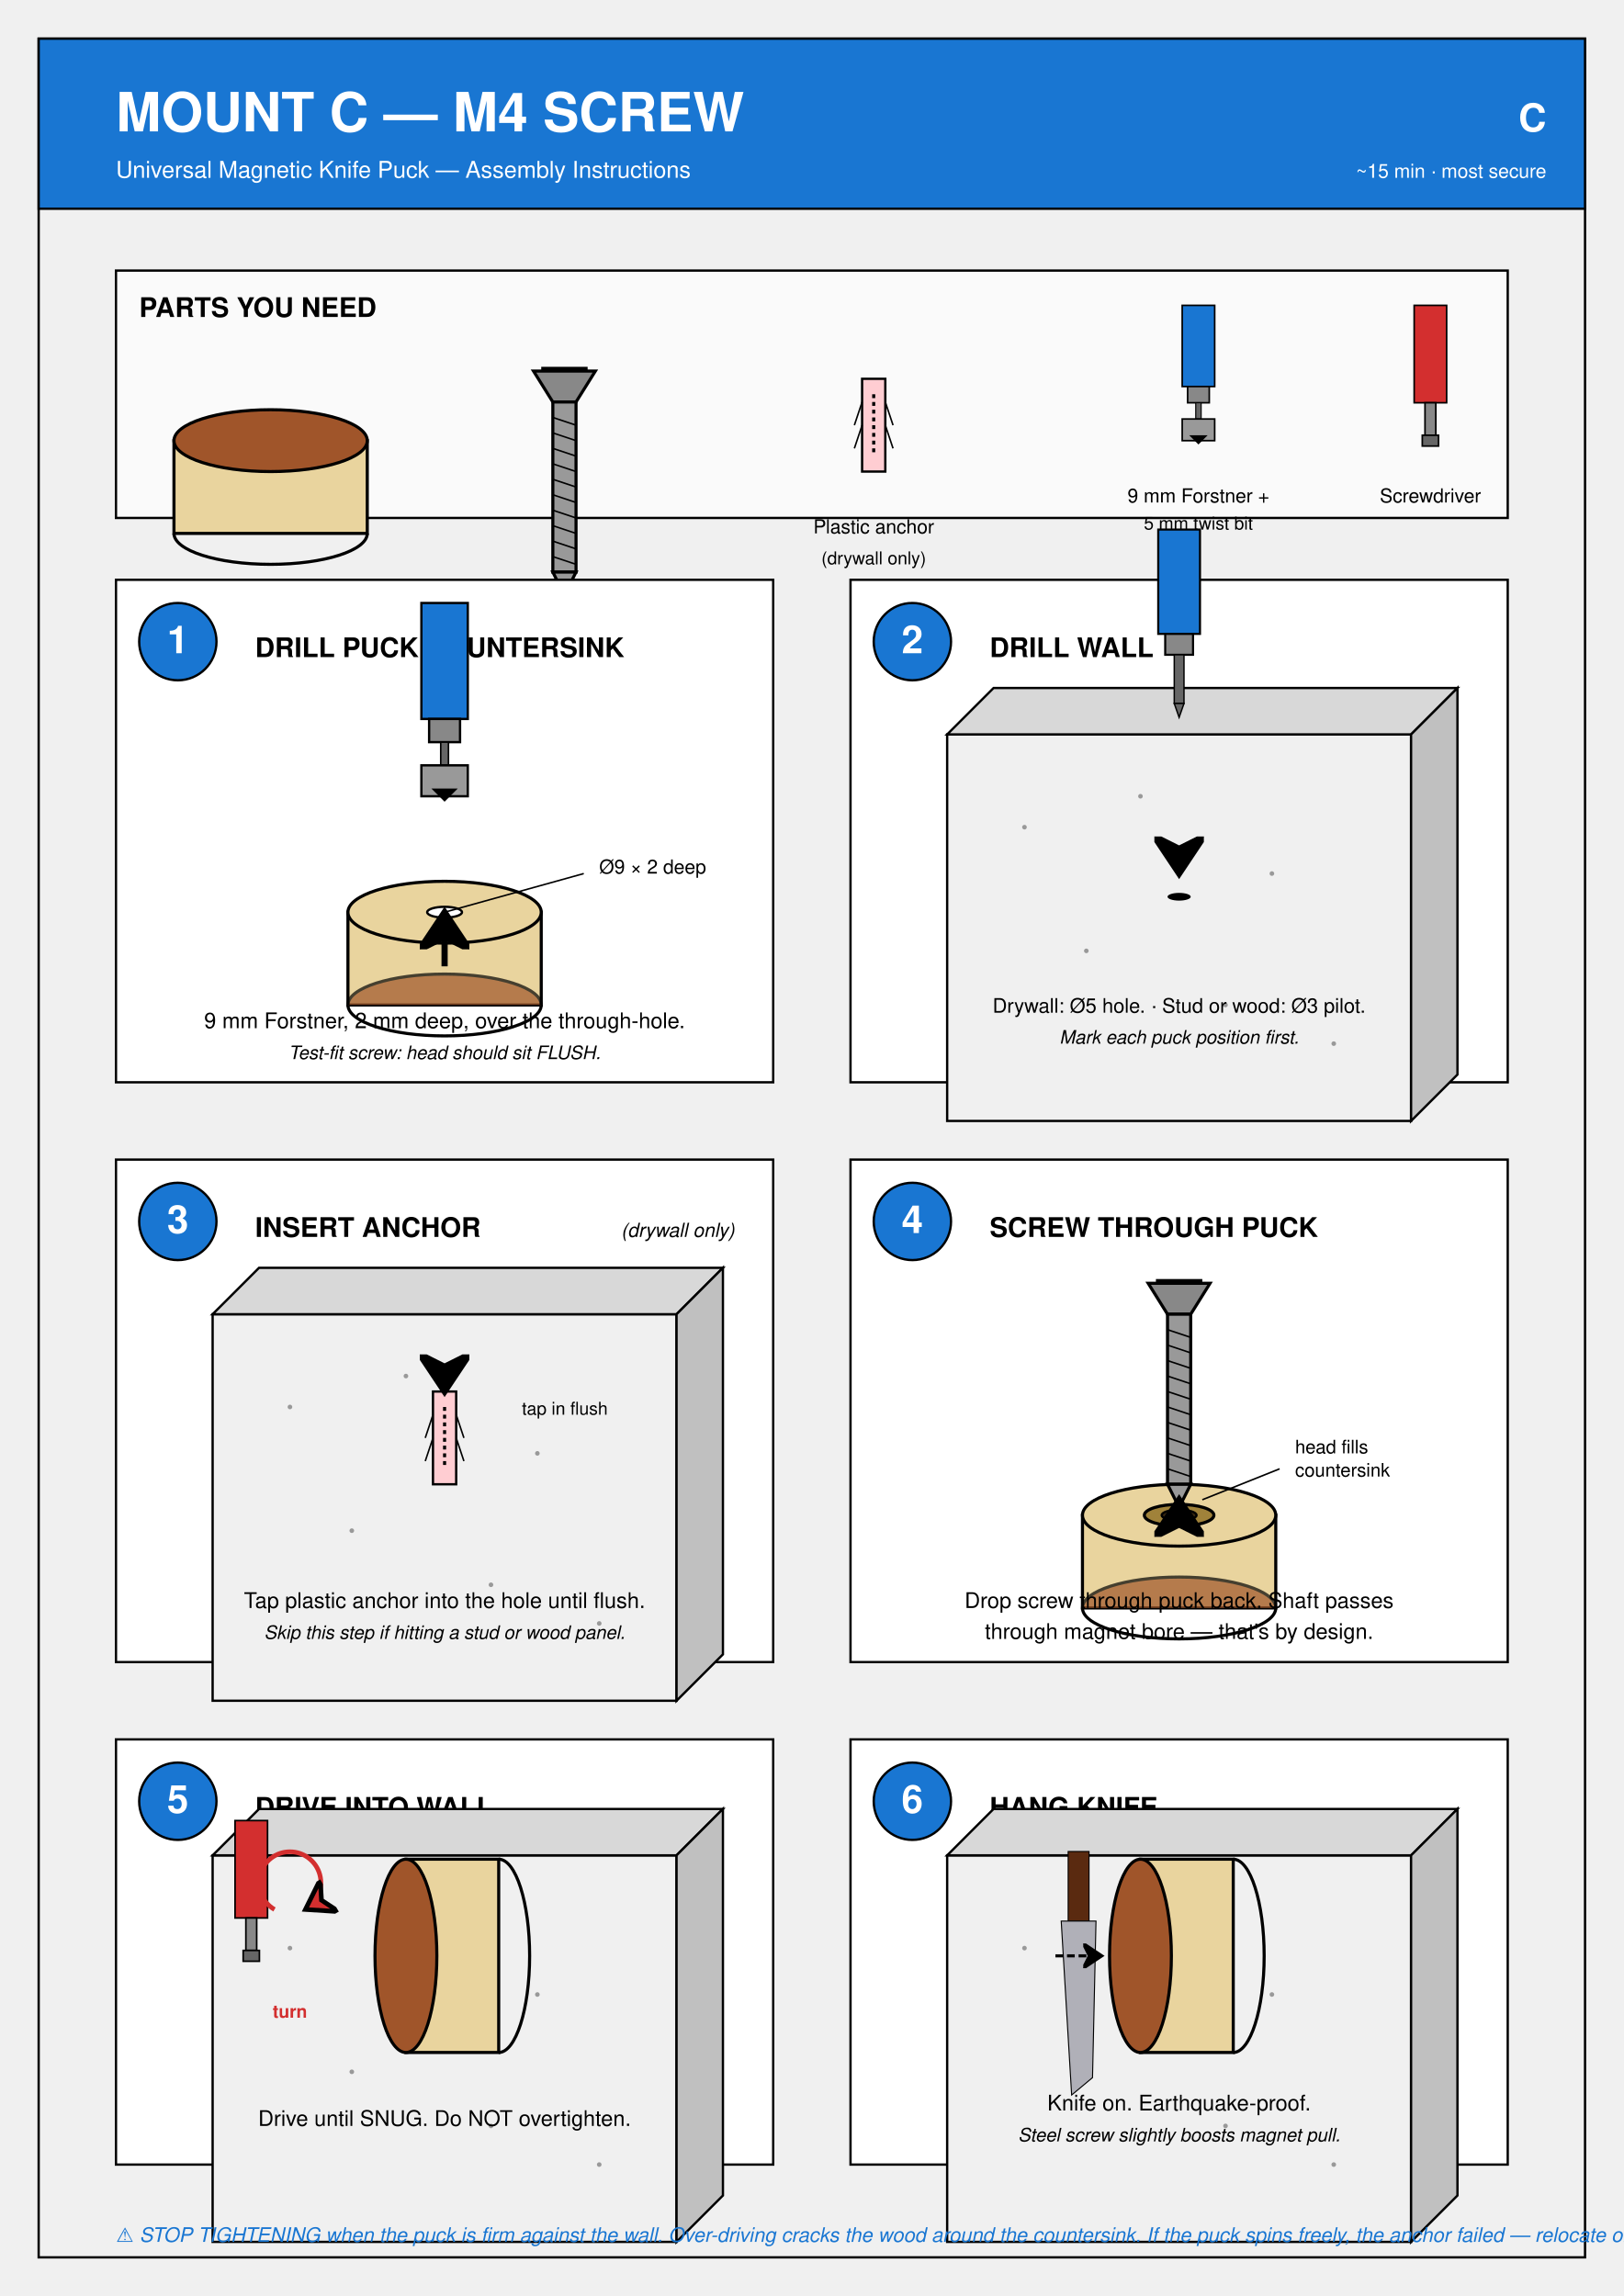
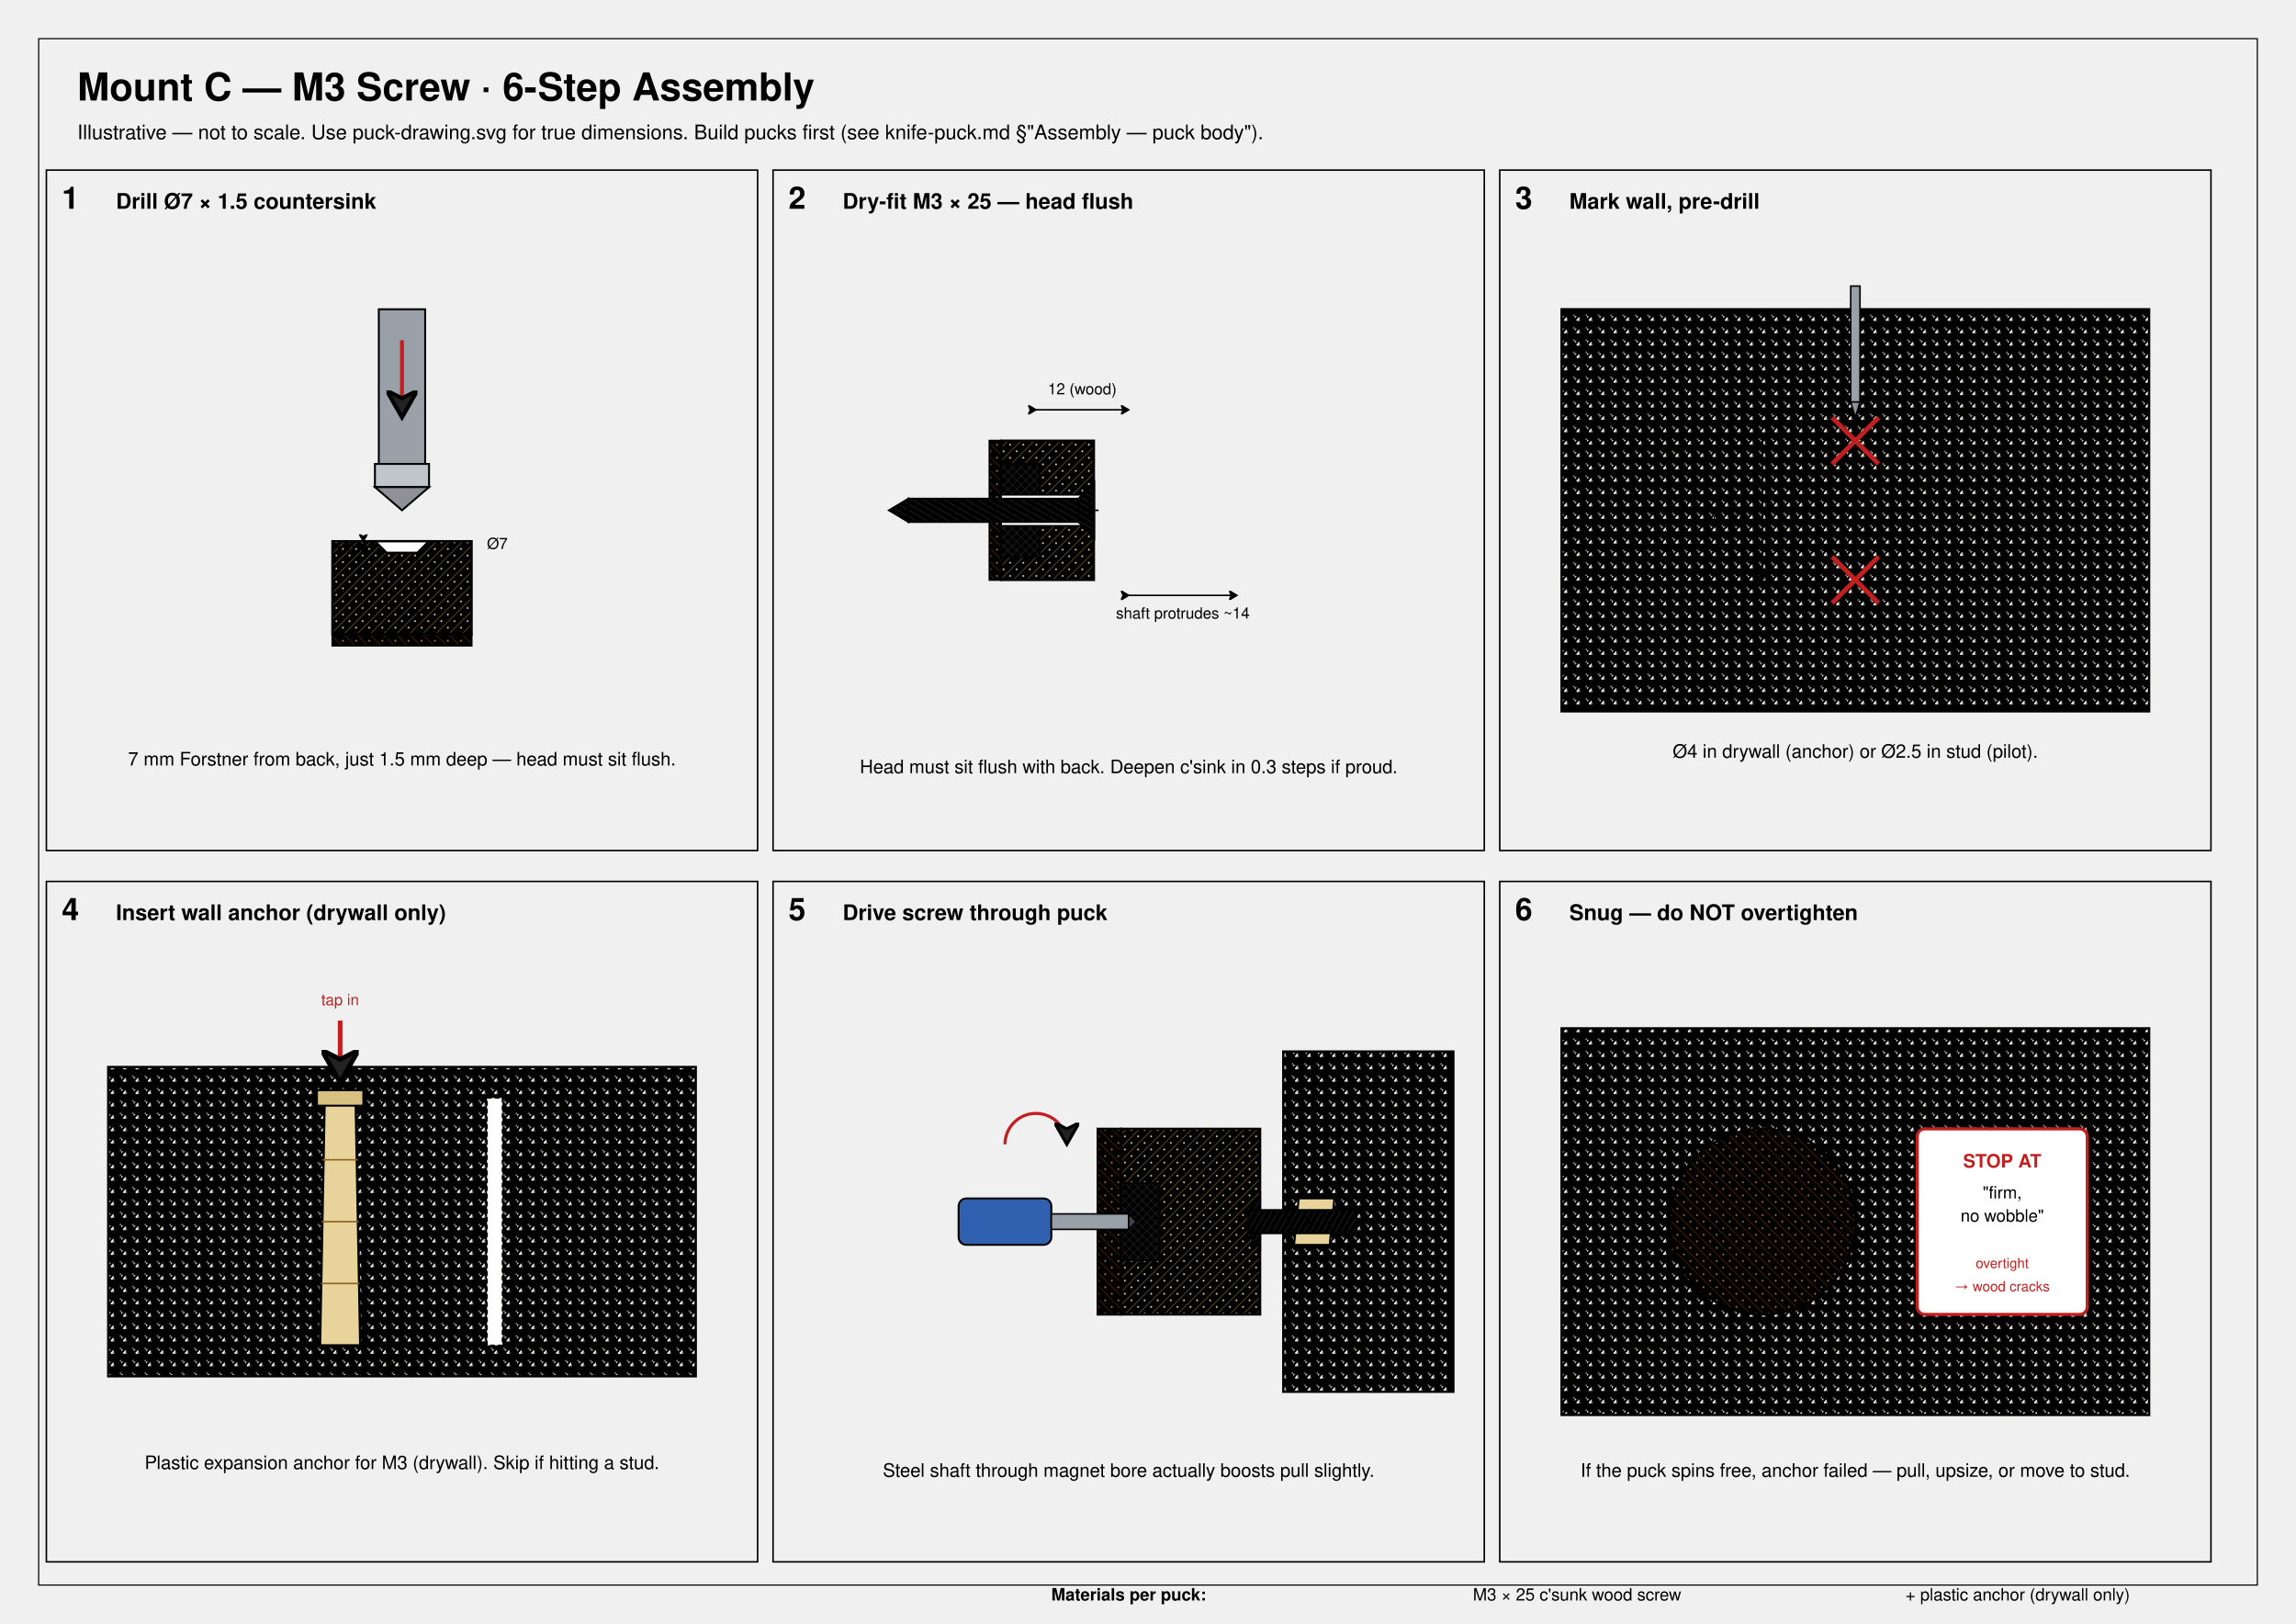
- <svg xmlns="http://www.w3.org/2000/svg" width="210mm" height="297mm" viewBox="0 0 210 297" font-family="Helvetica, Arial, sans-serif" font-size="3" fill="black" stroke="black">
+ <svg xmlns="http://www.w3.org/2000/svg" width="297mm" height="210mm" viewBox="0 0 297 210" font-family="Helvetica, Arial, sans-serif" font-size="3" fill="black" stroke="black">
  <defs>
-     <g id="puckObliqueC">
-       <rect x="-12.5" y="0" width="25" height="12" fill="#E9D49E" stroke="black" stroke-width="0.4" />
-       <ellipse cx="0" cy="0" rx="12.5" ry="4" fill="#A0552A" stroke="black" stroke-width="0.4" />
-       <path d="M -12.5 12 A 12.5 4 0 0 0 12.5 12" fill="none" stroke="black" stroke-width="0.4" />
+     <pattern id="woodHatch" patternUnits="userSpaceOnUse" width="1.2" height="1.2" patternTransform="rotate(45)">
+       <rect width="1.2" height="1.2" fill="#F3E1C0" />
+       <line x1="0" y1="0" x2="0" y2="1.2" stroke="#A07A3A" stroke-width="0.12" />
+     </pattern>
+     <pattern id="leatherHatch" patternUnits="userSpaceOnUse" width="1.2" height="1.2" patternTransform="rotate(-45)">
+       <rect width="1.2" height="1.2" fill="#C07A3A" />
+       <line x1="0" y1="0" x2="0" y2="1.2" stroke="#5A2A10" stroke-width="0.15" />
+     </pattern>
+     <pattern id="magnetHatch" patternUnits="userSpaceOnUse" width="0.8" height="0.8" patternTransform="rotate(45)">
+       <rect width="0.8" height="0.8" fill="#B0B0B8" />
+       <line x1="0" y1="0" x2="0" y2="0.8" stroke="#303036" stroke-width="0.12" />
+       <line x1="0" y1="0" x2="0.8" y2="0" stroke="#303036" stroke-width="0.12" />
+     </pattern>
+     <pattern id="metalHatch" patternUnits="userSpaceOnUse" width="0.7" height="0.7" patternTransform="rotate(30)">
+       <rect width="0.7" height="0.7" fill="#D0D0D6" />
+       <line x1="0" y1="0" x2="0" y2="0.7" stroke="#404048" stroke-width="0.1" />
+     </pattern>
+     <pattern id="drywallHatch" patternUnits="userSpaceOnUse" width="1.6" height="1.6">
+       <rect width="1.6" height="1.6" fill="#F4F1EA" />
+       <circle cx="0.4" cy="0.4" r="0.12" fill="#8A857B" />
+       <circle cx="1.1" cy="1.0" r="0.12" fill="#8A857B" />
+     </pattern>
+     <pattern id="bladeHatch" patternUnits="userSpaceOnUse" width="1.0" height="1.0">
+       <rect width="1.0" height="1.0" fill="#E8E8EC" />
+       <line x1="0" y1="0" x2="1.0" y2="1.0" stroke="#6A6A72" stroke-width="0.08" />
+     </pattern>
+     <marker id="arrow" markerWidth="6" markerHeight="6" refX="5" refY="3" orient="auto" markerUnits="strokeWidth">
+       <path d="M0,0 L5,3 L0,6 L1.5,3 z" fill="black" />
+     </marker>
+     <marker id="arrowFat" markerWidth="8" markerHeight="8" refX="7" refY="4" orient="auto" markerUnits="strokeWidth">
+       <path d="M0,0 L7,4 L0,8 L2,4 z" fill="#222" />
+     </marker>
+     <symbol id="forstner7" overflow="visible">
+       <rect x="-3" y="-30" width="6" height="20" fill="#9AA0A8" stroke="black" stroke-width="0.25" />
+       <rect x="-3.5" y="-10" width="7" height="3" fill="#C0C5CC" stroke="black" stroke-width="0.25" />
+       <path d="M -3.5 -7 L 0 -4 L 3.5 -7 Z" fill="#909098" stroke="black" stroke-width="0.25" />
+     </symbol>
+     <symbol id="screwM3" overflow="visible">
+       <path d="M -3.5 0 L 3.5 0 L 1.5 2 L -1.5 2 Z" fill="url(#metalHatch)" stroke="black" stroke-width="0.25" />
+       <rect x="-1.5" y="2" width="3" height="22" fill="url(#metalHatch)" stroke="black" stroke-width="0.25" />
+       <g stroke="black" stroke-width="0.13" fill="none">
+         <line x1="-1.5" y1="5" x2="1.5" y2="6" />
+         <line x1="-1.5" y1="7.5" x2="1.5" y2="8.5" />
+         <line x1="-1.5" y1="10" x2="1.5" y2="11" />
+         <line x1="-1.5" y1="12.5" x2="1.5" y2="13.5" />
+         <line x1="-1.5" y1="15" x2="1.5" y2="16" />
+         <line x1="-1.5" y1="17.5" x2="1.5" y2="18.5" />
+         <line x1="-1.5" y1="20" x2="1.5" y2="21" />
+       </g>
+       <path d="M -1.5 24 L 0 26.5 L 1.5 24 Z" fill="url(#metalHatch)" stroke="black" stroke-width="0.25" />
+       <g stroke="black" stroke-width="0.2">
+         <line x1="-1.2" y1="0.6" x2="1.2" y2="0.6" />
+         <line x1="0" y1="-0.6" x2="0" y2="1.6" />
+       </g>
+     </symbol>
+   </defs>
+   <rect x="5" y="5" width="287" height="200" fill="none" stroke="black" stroke-width="0.15" />
+   <g stroke="none">
+     <text x="10" y="13" font-size="5" font-weight="bold">Mount C — M3 Screw · 6-Step Assembly</text>
+     <text x="10" y="18" font-size="2.6">Illustrative — not to scale. Use puck-drawing.svg for true dimensions. Build pucks first (see knife-puck.md §"Assembly — puck body").</text>
+   </g>
+   <g fill="none" stroke="black" stroke-width="0.2">
+     <rect x="6" y="22" width="92" height="88" />
+     <rect x="100" y="22" width="92" height="88" />
+     <rect x="194" y="22" width="92" height="88" />
+     <rect x="6" y="114" width="92" height="88" />
+     <rect x="100" y="114" width="92" height="88" />
+     <rect x="194" y="114" width="92" height="88" />
+   </g>
+   <g transform="translate(52, 66)">
+     <text x="-44" y="-39" font-size="4" font-weight="bold" stroke="none">1</text>
+     <text x="-37" y="-39" font-size="2.8" font-weight="bold" stroke="none">Drill Ø7 × 1.5 countersink</text>
+     <g transform="translate(0, 5)">
+       <rect x="-9" y="11" width="18" height="1.5" fill="url(#leatherHatch)" stroke="black" stroke-width="0.25" />
+       <rect x="-9" y="-1" width="18" height="12" fill="url(#woodHatch)" stroke="black" stroke-width="0.3" />
+       <line x1="-2" y1="-1" x2="-2" y2="12.5" stroke="black" stroke-width="0.2" stroke-dasharray="0.6,0.5" />
+       <line x1="2" y1="-1" x2="2" y2="12.5" stroke="black" stroke-width="0.2" stroke-dasharray="0.6,0.5" />
+       <path d="M -3.5 -1 L 3.5 -1 L 2 0.5 L -2 0.5 Z" fill="white" stroke="black" stroke-width="0.3" />
+       <line x1="-5" y1="-1" x2="-5" y2="0.5" stroke="black" stroke-width="0.18" marker-start="url(#arrow)" marker-end="url(#arrow)" />
+       <text x="-6" y="0.4" text-anchor="end" font-size="2.0" stroke="none">1.5</text>
+       <text x="11" y="0" font-size="2.0" stroke="none">Ø7</text>
    </g>
-     <g id="puckBackCsk">
-       <rect x="-12.5" y="0" width="25" height="12" fill="#E9D49E" stroke="black" stroke-width="0.4" />
-       <ellipse cx="0" cy="0" rx="12.5" ry="4" fill="#E9D49E" stroke="black" stroke-width="0.4" />
-       <ellipse cx="0" cy="0" rx="4.5" ry="1.4" fill="#A0823A" stroke="black" stroke-width="0.4" />
-       <ellipse cx="0" cy="0" rx="2.25" ry="0.7" fill="#3A2810" stroke="black" stroke-width="0.3" />
-       <path d="M -12.5 12 A 12.5 4 0 0 0 12.5 12" fill="none" stroke="black" stroke-width="0.4" />
-       <path d="M -12.5 12 A 12.5 4 0 0 1 12.5 12" fill="#A0552A" stroke="black" stroke-width="0.4" opacity="0.7" />
+     <use href="#forstner7" x="0" y="4" />
+     <line x1="0" y1="-22" x2="0" y2="-12" stroke="#C22020" stroke-width="0.5" marker-end="url(#arrowFat)" />
+     <text x="0" y="33" text-anchor="middle" font-size="2.4" stroke="none">7 mm Forstner from back, just 1.5 mm deep — head must sit flush.</text>
+   </g>
+   <g transform="translate(146, 66)">
+     <text x="-44" y="-39" font-size="4" font-weight="bold" stroke="none">2</text>
+     <text x="-37" y="-39" font-size="2.8" font-weight="bold" stroke="none">Dry-fit M3 × 25 — head flush</text>
+     <g transform="translate(-6, 0)">
+       <rect x="-12" y="-9" width="1.5" height="18" fill="url(#leatherHatch)" stroke="black" stroke-width="0.25" />
+       <rect x="-10.5" y="-9" width="12" height="18" fill="url(#woodHatch)" stroke="black" stroke-width="0.3" />
+       <rect x="-10.5" y="-6" width="5" height="12" fill="url(#magnetHatch)" stroke="black" stroke-width="0.25" />
+       <rect x="-10.5" y="-2" width="12" height="4" fill="white" stroke="black" stroke-width="0.2" />
+       <path d="M 1.5 -3.5 L 1.5 3.5 L 0 1.5 L 0 -1.5 Z" fill="white" stroke="black" stroke-width="0.3" />
    </g>
-     <g id="puckBackPlain">
-       <rect x="-12.5" y="0" width="25" height="12" fill="#E9D49E" stroke="black" stroke-width="0.4" />
-       <ellipse cx="0" cy="0" rx="12.5" ry="4" fill="#E9D49E" stroke="black" stroke-width="0.4" />
-       <ellipse cx="0" cy="0" rx="2.25" ry="0.7" fill="white" stroke="black" stroke-width="0.3" />
-       <path d="M -12.5 12 A 12.5 4 0 0 0 12.5 12" fill="none" stroke="black" stroke-width="0.4" />
-       <path d="M -12.5 12 A 12.5 4 0 0 1 12.5 12" fill="#A0552A" stroke="black" stroke-width="0.4" opacity="0.7" />
+     <g transform="translate(-4.5, 0) rotate(90)">
+       <use href="#screwM3" />
    </g>
-     <g id="wallBgC">
-       <rect x="0" y="0" width="60" height="50" fill="#F0F0F0" stroke="black" stroke-width="0.3" />
-       <polygon points="0,0 60,0 66,-6 6,-6" fill="#D8D8D8" stroke="black" stroke-width="0.3" />
-       <polygon points="60,0 66,-6 66,44 60,50" fill="#C0C0C0" stroke="black" stroke-width="0.3" />
-       <g fill="#999" stroke="none">
-         <circle cx="10" cy="12" r="0.3" />
-         <circle cx="25" cy="8" r="0.3" />
-         <circle cx="42" cy="18" r="0.3" />
-         <circle cx="18" cy="28" r="0.3" />
-         <circle cx="36" cy="35" r="0.3" />
-         <circle cx="50" cy="40" r="0.3" />
+     <line x1="-4.5" y1="-1.5" x2="-4.5" y2="-3" stroke="black" stroke-width="0.18" />
+     <line x1="0" y1="11" x2="14" y2="11" stroke="black" stroke-width="0.2" marker-start="url(#arrow)" marker-end="url(#arrow)" />
+     <text x="7" y="14" text-anchor="middle" font-size="2.0" stroke="none">shaft protrudes ~14</text>
+     <line x1="-12" y1="-13" x2="0" y2="-13" stroke="black" stroke-width="0.2" marker-start="url(#arrow)" marker-end="url(#arrow)" />
+     <text x="-6" y="-15" text-anchor="middle" font-size="2.0" stroke="none">12 (wood)</text>
+     <text x="0" y="34" text-anchor="middle" font-size="2.4" stroke="none">Head must sit flush with back. Deepen c'sink in 0.3 steps if proud.</text>
+   </g>
+   <g transform="translate(240, 66)">
+     <text x="-44" y="-39" font-size="4" font-weight="bold" stroke="none">3</text>
+     <text x="-37" y="-39" font-size="2.8" font-weight="bold" stroke="none">Mark wall, pre-drill</text>
+     <rect x="-38" y="-26" width="76" height="52" fill="url(#drywallHatch)" stroke="black" stroke-width="0.3" />
+     <g stroke="#C22020" stroke-width="0.6">
+       <line x1="-3" y1="-12" x2="3" y2="-6" />
+       <line x1="3" y1="-12" x2="-3" y2="-6" />
+       <line x1="-3" y1="6" x2="3" y2="12" />
+       <line x1="3" y1="6" x2="-3" y2="12" />
+     </g>
+     <line x1="-12" y1="-9" x2="-12" y2="9" stroke="black" stroke-width="0.2" marker-start="url(#arrow)" marker-end="url(#arrow)" />
+     <text x="-14" y="2" text-anchor="end" font-size="2.0" stroke="none">30–50</text>
+     <g transform="translate(0, -9) rotate(0)">
+       <rect x="-0.6" y="-20" width="1.2" height="15" fill="#9AA0A8" stroke="black" stroke-width="0.2" />
+       <path d="M -0.6 -5 L 0 -3 L 0.6 -5 Z" fill="#909098" stroke="black" stroke-width="0.2" />
+     </g>
+     <text x="0" y="32" text-anchor="middle" font-size="2.4" stroke="none">Ø4 in drywall (anchor) or Ø2.5 in stud (pilot).</text>
+   </g>
+   <g transform="translate(52, 158)">
+     <text x="-44" y="-39" font-size="4" font-weight="bold" stroke="none">4</text>
+     <text x="-37" y="-39" font-size="2.8" font-weight="bold" stroke="none">Insert wall anchor (drywall only)</text>
+     <rect x="-38" y="-20" width="76" height="40" fill="url(#drywallHatch)" stroke="black" stroke-width="0.3" />
+     <g transform="translate(-8, 0)">
+       <path d="M -2 -16 L -2.6 16 L 2.6 16 L 2 -16 Z" fill="#E8D49A" stroke="black" stroke-width="0.3" />
+       <line x1="-2.3" y1="-8" x2="2.3" y2="-8" stroke="#8A6420" stroke-width="0.2" />
+       <line x1="-2.4" y1="0" x2="2.4" y2="0" stroke="#8A6420" stroke-width="0.2" />
+       <line x1="-2.5" y1="8" x2="2.5" y2="8" stroke="#8A6420" stroke-width="0.2" />
+       <rect x="-3" y="-17" width="6" height="2" fill="#D8C080" stroke="black" stroke-width="0.25" />
+     </g>
+     <g transform="translate(12, 0)">
+       <rect x="-1" y="-16" width="2" height="32" fill="white" stroke="black" stroke-width="0.2" stroke-dasharray="0.6,0.4" />
+     </g>
+     <line x1="-8" y1="-26" x2="-8" y2="-18" stroke="#C22020" stroke-width="0.6" marker-end="url(#arrowFat)" />
+     <text x="-8" y="-28" text-anchor="middle" font-size="2.0" stroke="none" fill="#C22020">tap in</text>
+     <text x="0" y="32" text-anchor="middle" font-size="2.4" stroke="none">Plastic expansion anchor for M3 (drywall). Skip if hitting a stud.</text>
+   </g>
+   <g transform="translate(146, 158)">
+     <text x="-44" y="-39" font-size="4" font-weight="bold" stroke="none">5</text>
+     <text x="-37" y="-39" font-size="2.8" font-weight="bold" stroke="none">Drive screw through puck</text>
+     <rect x="20" y="-22" width="22" height="44" fill="url(#drywallHatch)" stroke="black" stroke-width="0.3" />
+     <path d="M 22 -3 L 21.4 3 L 26 3 L 26.6 -3 Z" fill="#E8D49A" stroke="black" stroke-width="0.25" />
+     <g transform="translate(8, 0)">
+       <rect x="-9" y="-12" width="18" height="24" fill="url(#woodHatch)" stroke="black" stroke-width="0.3" />
+       <rect x="-12" y="-12" width="3" height="24" fill="url(#leatherHatch)" stroke="black" stroke-width="0.3" />
+       <rect x="-9" y="-5" width="5" height="10" fill="url(#magnetHatch)" stroke="black" stroke-width="0.2" />
+       <path d="M 9 -3.5 L 9 3.5 L 7.5 1.5 L 7.5 -1.5 Z" fill="url(#metalHatch)" stroke="black" stroke-width="0.25" />
+       <rect x="7.5" y="-1.5" width="14" height="3" fill="url(#metalHatch)" stroke="black" stroke-width="0.25" />
+       <g stroke="black" stroke-width="0.13" fill="none">
+         <line x1="9.5" y1="-1.5" x2="11" y2="1.5" />
+         <line x1="12" y1="-1.5" x2="13.5" y2="1.5" />
+         <line x1="14.5" y1="-1.5" x2="16" y2="1.5" />
+         <line x1="17" y1="-1.5" x2="18.5" y2="1.5" />
      </g>
    </g>
-     <g id="drillC">
-       <rect x="-3" y="-25" width="6" height="15" fill="#1976D2" stroke="black" stroke-width="0.3" />
-       <rect x="-2" y="-10" width="4" height="3" fill="#888" stroke="black" stroke-width="0.3" />
-       <rect x="-0.5" y="-7" width="1" height="3" fill="#666" stroke="black" stroke-width="0.2" />
-       <rect x="-3" y="-4" width="6" height="4" fill="#999" stroke="black" stroke-width="0.3" />
-       <polygon points="0,0 -0.5,-0.5 0.5,-0.5" fill="black" />
+     <g transform="translate(-22, 0)">
+       <rect x="0" y="-3" width="12" height="6" fill="#3060B0" stroke="black" stroke-width="0.25" rx="1" />
+       <rect x="12" y="-1" width="10" height="2" fill="#9AA0A8" stroke="black" stroke-width="0.2" />
+       <path d="M 22 -1 L 23 0 L 22 1 Z" fill="#404048" stroke="black" stroke-width="0.2" />
    </g>
-     <g id="twistBit">
-       <rect x="-3" y="-25" width="6" height="15" fill="#1976D2" stroke="black" stroke-width="0.3" />
-       <rect x="-2" y="-10" width="4" height="3" fill="#888" stroke="black" stroke-width="0.3" />
-       <rect x="-0.7" y="-7" width="1.4" height="7" fill="#666" stroke="black" stroke-width="0.2" />
-       <polygon points="-0.7,0 0.7,0 0,2" fill="#666" stroke="black" stroke-width="0.2" />
+     <g transform="translate(-12, -10)">
+       <path d="M -4 0 A 4 4 0 1 1 4 0" fill="none" stroke="#C22020" stroke-width="0.4" marker-end="url(#arrowFat)" />
    </g>
-     <g id="wallAnchor">
-       <polygon points="-1.5,0 1.5,0 1.5,12 -1.5,12" fill="#FFCDD2" stroke="black" stroke-width="0.3" />
-       <line x1="0" y1="2" x2="0" y2="10" stroke="black" stroke-width="0.4" stroke-dasharray="0.5,0.5" />
-       <line x1="-1.5" y1="3" x2="-2.5" y2="6" stroke="black" stroke-width="0.2" />
-       <line x1="1.5" y1="3" x2="2.5" y2="6" stroke="black" stroke-width="0.2" />
-       <line x1="-1.5" y1="6" x2="-2.5" y2="9" stroke="black" stroke-width="0.2" />
-       <line x1="1.5" y1="6" x2="2.5" y2="9" stroke="black" stroke-width="0.2" />
+     <text x="0" y="33" text-anchor="middle" font-size="2.4" stroke="none">Steel shaft through magnet bore actually boosts pull slightly.</text>
+   </g>
+   <g transform="translate(240, 158)">
+     <text x="-44" y="-39" font-size="4" font-weight="bold" stroke="none">6</text>
+     <text x="-37" y="-39" font-size="2.8" font-weight="bold" stroke="none">Snug — do NOT overtighten</text>
+     <rect x="-38" y="-25" width="76" height="50" fill="url(#drywallHatch)" stroke="black" stroke-width="0.3" />
+     <g transform="translate(-12, 0)">
+       <circle cx="0" cy="0" r="12" fill="url(#leatherHatch)" stroke="black" stroke-width="0.3" />
    </g>
-     <g id="screwM4">
-       <polygon points="-4,0 4,0 1.5,4 -1.5,4" fill="#888" stroke="black" stroke-width="0.4" />
-       <line x1="-3" y1="-0.3" x2="3" y2="-0.3" stroke="black" stroke-width="0.5" />
-       <rect x="-1.5" y="4" width="3" height="22" fill="#999" stroke="black" stroke-width="0.4" />
-       <g stroke="black" stroke-width="0.2" fill="none">
-         <line x1="-1.5" y1="6" x2="1.5" y2="7" />
-         <line x1="-1.5" y1="8" x2="1.5" y2="9" />
-         <line x1="-1.5" y1="10" x2="1.5" y2="11" />
-         <line x1="-1.5" y1="12" x2="1.5" y2="13" />
-         <line x1="-1.5" y1="14" x2="1.5" y2="15" />
-         <line x1="-1.5" y1="16" x2="1.5" y2="17" />
-         <line x1="-1.5" y1="18" x2="1.5" y2="19" />
-         <line x1="-1.5" y1="20" x2="1.5" y2="21" />
-         <line x1="-1.5" y1="22" x2="1.5" y2="23" />
-         <line x1="-1.5" y1="24" x2="1.5" y2="25" />
-       </g>
-       <polygon points="-1.5,26 1.5,26 0,29" fill="#999" stroke="black" stroke-width="0.4" />
+     <g transform="translate(14, 0)">
+       <rect x="-6" y="-12" width="22" height="24" fill="white" stroke="#C22020" stroke-width="0.4" rx="1" />
+       <text x="5" y="-7" text-anchor="middle" font-size="2.4" stroke="none" font-weight="bold" fill="#C22020">STOP AT</text>
+       <text x="5" y="-3" text-anchor="middle" font-size="2.2" stroke="none">"firm,</text>
+       <text x="5" y="0" text-anchor="middle" font-size="2.2" stroke="none">no wobble"</text>
+       <text x="5" y="6" text-anchor="middle" font-size="1.8" stroke="none" fill="#C22020">overtight</text>
+       <text x="5" y="9" text-anchor="middle" font-size="1.8" stroke="none" fill="#C22020">→ wood cracks</text>
    </g>
-     <g id="screwdriver">
-       <rect x="-3" y="-25" width="6" height="18" fill="#D32F2F" stroke="black" stroke-width="0.3" />
-       <rect x="-1" y="-7" width="2" height="6" fill="#888" stroke="black" stroke-width="0.3" />
-       <rect x="-1.5" y="-1" width="3" height="2" fill="#666" stroke="black" stroke-width="0.3" />
-     </g>
-     <g id="stepNumC">
-       <circle cx="0" cy="0" r="5" fill="#1976D2" stroke="black" stroke-width="0.3" />
-     </g>
-     <g id="knifeMiniC">
-       <rect x="-3" y="-30" width="6" height="20" fill="#5A2A10" stroke="black" stroke-width="0.3" />
-       <path d="M -5 -10 L 5 -10 L 4 35 L -2 40 Z" fill="#B0B0B8" stroke="black" stroke-width="0.3" />
-     </g>
-     <marker id="aMarkerC" markerWidth="8" markerHeight="8" refX="6" refY="4" orient="auto" markerUnits="strokeWidth">
-       <path d="M0,0 L6,4 L0,8 L2,4 z" fill="black" />
-     </marker>
-     <marker id="aMarkerCRed" markerWidth="8" markerHeight="8" refX="6" refY="4" orient="auto" markerUnits="strokeWidth">
-       <path d="M0,0 L6,4 L0,8 L2,4 z" fill="#D32F2F" />
-     </marker>
-   </defs>
-   <rect x="5" y="5" width="200" height="287" fill="none" stroke="black" stroke-width="0.3" />
-   <g>
-     <rect x="5" y="5" width="200" height="22" fill="#1976D2" stroke="black" stroke-width="0.3" />
-     <text x="15" y="17" font-size="7" font-weight="bold" stroke="none" fill="white">MOUNT C — M4 SCREW</text>
-     <text x="15" y="23" font-size="3" stroke="none" fill="white">Universal Magnetic Knife Puck — Assembly Instructions</text>
-     <text x="200" y="17" font-size="5" text-anchor="end" stroke="none" fill="white" font-weight="bold">C</text>
-     <text x="200" y="23" font-size="2.5" text-anchor="end" stroke="none" fill="white">~15 min  ·  most secure</text>
+     <text x="0" y="33" text-anchor="middle" font-size="2.4" stroke="none">If the puck spins free, anchor failed — pull, upsize, or move to stud.</text>
  </g>
-   <g transform="translate(15, 35)">
-     <rect x="0" y="0" width="180" height="32" fill="#FAFAFA" stroke="black" stroke-width="0.3" />
-     <text x="3" y="6" font-size="3.5" font-weight="bold" stroke="none">PARTS YOU NEED</text>
-     <g transform="translate(20, 22)">
-       <use href="#puckObliqueC" />
-       <text x="0" y="20" text-anchor="middle" font-size="2.5" stroke="none">Puck × 1–4 per knife</text>
-     </g>
-     <g transform="translate(58, 13)">
-       <use href="#screwM4" />
-       <text x="0" y="36" text-anchor="middle" font-size="2.5" stroke="none">M4 × 30 countersunk</text>
-       <text x="0" y="40" text-anchor="middle" font-size="2.3" stroke="none">stainless wood screw</text>
-     </g>
-     <g transform="translate(98, 14)">
-       <use href="#wallAnchor" />
-       <text x="0" y="20" text-anchor="middle" font-size="2.5" stroke="none">Plastic anchor</text>
-       <text x="0" y="24" text-anchor="middle" font-size="2.3" stroke="none">(drywall only)</text>
-     </g>
-     <g transform="translate(140, 22)">
-       <use href="#drillC" transform="scale(0.7)" />
-       <text x="0" y="8" text-anchor="middle" font-size="2.5" stroke="none">9 mm Forstner +</text>
-       <text x="0" y="11.5" text-anchor="middle" font-size="2.3" stroke="none">5 mm twist bit</text>
-     </g>
-     <g transform="translate(170, 22)">
-       <use href="#screwdriver" transform="scale(0.7)" />
-       <text x="0" y="8" text-anchor="middle" font-size="2.5" stroke="none">Screwdriver</text>
-     </g>
-   </g>
-   <g transform="translate(15, 75)">
-     <rect x="0" y="0" width="85" height="65" fill="white" stroke="black" stroke-width="0.3" />
-     <g transform="translate(8, 8)">
-       <use href="#stepNumC" />
-       <text x="0" y="1.5" text-anchor="middle" font-size="5" font-weight="bold" fill="white" stroke="none">1</text>
-     </g>
-     <text x="18" y="10" font-size="3.5" font-weight="bold" stroke="none">DRILL PUCK COUNTERSINK</text>
-     <g transform="translate(42.5, 38)">
-       <g transform="translate(0, 5)">
-         <use href="#puckBackPlain" />
-       </g>
-       <g transform="translate(0, -10)">
-         <use href="#drillC" />
-       </g>
-       <path d="M 0 12 L 0 5" stroke="black" stroke-width="0.8" marker-end="url(#aMarkerC)" />
-       <text x="20" y="0" font-size="2.5" stroke="none">Ø9 × 2 deep</text>
-       <line x1="0" y1="5" x2="18" y2="0" stroke="black" stroke-width="0.2" />
-     </g>
-     <text x="42.5" y="58" text-anchor="middle" font-size="2.8" stroke="none">9 mm Forstner, 2 mm deep, over the through-hole.</text>
-     <text x="42.5" y="62" text-anchor="middle" font-size="2.4" stroke="none" font-style="italic">Test-fit screw: head should sit FLUSH.</text>
-   </g>
-   <g transform="translate(110, 75)">
-     <rect x="0" y="0" width="85" height="65" fill="white" stroke="black" stroke-width="0.3" />
-     <g transform="translate(8, 8)">
-       <use href="#stepNumC" />
-       <text x="0" y="1.5" text-anchor="middle" font-size="5" font-weight="bold" fill="white" stroke="none">2</text>
-     </g>
-     <text x="18" y="10" font-size="3.5" font-weight="bold" stroke="none">DRILL WALL</text>
-     <g transform="translate(42.5, 38)">
-       <g transform="translate(-30, -18)">
-         <use href="#wallBgC" />
-       </g>
-       <g transform="translate(0, -22) scale(0.9)">
-         <use href="#twistBit" />
-       </g>
-       <path d="M 0 -2 L 0 0" stroke="black" stroke-width="0.8" marker-end="url(#aMarkerC)" />
-       <ellipse cx="0" cy="3" rx="1.5" ry="0.5" fill="black" stroke="none" />
-     </g>
-     <text x="42.5" y="56" text-anchor="middle" font-size="2.6" stroke="none">Drywall: Ø5 hole. · Stud or wood: Ø3 pilot.</text>
-     <text x="42.5" y="60" text-anchor="middle" font-size="2.4" stroke="none" font-style="italic">Mark each puck position first.</text>
-   </g>
-   <g transform="translate(15, 150)">
-     <rect x="0" y="0" width="85" height="65" fill="white" stroke="black" stroke-width="0.3" />
-     <g transform="translate(8, 8)">
-       <use href="#stepNumC" />
-       <text x="0" y="1.5" text-anchor="middle" font-size="5" font-weight="bold" fill="white" stroke="none">3</text>
-     </g>
-     <text x="18" y="10" font-size="3.5" font-weight="bold" stroke="none">INSERT ANCHOR</text>
-     <text x="80" y="10" font-size="2.5" text-anchor="end" stroke="none" font-style="italic">(drywall only)</text>
-     <g transform="translate(42.5, 38)">
-       <g transform="translate(-30, -18)">
-         <use href="#wallBgC" />
-       </g>
-       <g transform="translate(0, -8)">
-         <use href="#wallAnchor" />
-       </g>
-       <path d="M 0 -10 L 0 -8" stroke="black" stroke-width="0.8" marker-end="url(#aMarkerC)" />
-       <text x="10" y="-5" font-size="2.3" stroke="none">tap in flush</text>
-     </g>
-     <text x="42.5" y="58" text-anchor="middle" font-size="2.8" stroke="none">Tap plastic anchor into the hole until flush.</text>
-     <text x="42.5" y="62" text-anchor="middle" font-size="2.4" stroke="none" font-style="italic">Skip this step if hitting a stud or wood panel.</text>
-   </g>
-   <g transform="translate(110, 150)">
-     <rect x="0" y="0" width="85" height="65" fill="white" stroke="black" stroke-width="0.3" />
-     <g transform="translate(8, 8)">
-       <use href="#stepNumC" />
-       <text x="0" y="1.5" text-anchor="middle" font-size="5" font-weight="bold" fill="white" stroke="none">4</text>
-     </g>
-     <text x="18" y="10" font-size="3.5" font-weight="bold" stroke="none">SCREW THROUGH PUCK</text>
-     <g transform="translate(42.5, 38)">
-       <g transform="translate(0, 8)">
-         <use href="#puckBackCsk" />
-       </g>
-       <g transform="translate(0, -22)">
-         <use href="#screwM4" />
-       </g>
-       <path d="M 0 8 L 0 6" stroke="black" stroke-width="0.8" marker-end="url(#aMarkerC)" />
-       <text x="15" y="0" font-size="2.4" stroke="none">head fills</text>
-       <text x="15" y="3" font-size="2.4" stroke="none">countersink</text>
-       <line x1="3" y1="6" x2="13" y2="2" stroke="black" stroke-width="0.2" />
-     </g>
-     <text x="42.5" y="58" text-anchor="middle" font-size="2.8" stroke="none">Drop screw through puck back. Shaft passes</text>
-     <text x="42.5" y="62" text-anchor="middle" font-size="2.8" stroke="none">through magnet bore — that's by design.</text>
-   </g>
-   <g transform="translate(15, 225)">
-     <rect x="0" y="0" width="85" height="55" fill="white" stroke="black" stroke-width="0.3" />
-     <g transform="translate(8, 8)">
-       <use href="#stepNumC" />
-       <text x="0" y="1.5" text-anchor="middle" font-size="5" font-weight="bold" fill="white" stroke="none">5</text>
-     </g>
-     <text x="18" y="10" font-size="3.5" font-weight="bold" stroke="none">DRIVE INTO WALL</text>
-     <g transform="translate(42.5, 30)">
-       <g transform="translate(-30, -15)">
-         <use href="#wallBgC" />
-       </g>
-       <g transform="translate(-5, -2) rotate(-90)">
-         <use href="#puckObliqueC" />
-       </g>
-       <g transform="translate(-25, -2) scale(0.7)">
-         <use href="#screwdriver" />
-       </g>
-       <path d="M -22 -8 A 4 4 0 1 1 -18 -8" fill="none" stroke="#D32F2F" stroke-width="0.6" marker-end="url(#aMarkerCRed)" />
-       <text x="-20" y="6" text-anchor="middle" font-size="2.3" stroke="none" fill="#D32F2F" font-weight="bold">turn</text>
-     </g>
-     <text x="42.5" y="50" text-anchor="middle" font-size="2.8" stroke="none">Drive until SNUG. Do NOT overtighten.</text>
-   </g>
-   <g transform="translate(110, 225)">
-     <rect x="0" y="0" width="85" height="55" fill="white" stroke="black" stroke-width="0.3" />
-     <g transform="translate(8, 8)">
-       <use href="#stepNumC" />
-       <text x="0" y="1.5" text-anchor="middle" font-size="5" font-weight="bold" fill="white" stroke="none">6</text>
-     </g>
-     <text x="18" y="10" font-size="3.5" font-weight="bold" stroke="none">HANG KNIFE</text>
-     <g transform="translate(42.5, 30)">
-       <g transform="translate(-30, -15)">
-         <use href="#wallBgC" />
-       </g>
-       <g transform="translate(-5, -2) rotate(-90)">
-         <use href="#puckObliqueC" />
-       </g>
-       <g transform="translate(-13, -2) scale(0.45)">
-         <use href="#knifeMiniC" />
-       </g>
-       <path d="M -16 -2 L -10 -2" stroke="black" stroke-width="0.4" stroke-dasharray="1,0.5" marker-end="url(#aMarkerC)" />
-     </g>
-     <text x="42.5" y="48" text-anchor="middle" font-size="2.8" stroke="none">Knife on. Earthquake-proof.</text>
-     <text x="42.5" y="52" text-anchor="middle" font-size="2.4" stroke="none" font-style="italic">Steel screw slightly boosts magnet pull.</text>
-   </g>
-   <g transform="translate(15, 290)" stroke="none">
-     <text x="0" y="0" font-size="2.6" font-style="italic" fill="#1976D2">⚠ STOP TIGHTENING when the puck is firm against the wall. Over-driving cracks the wood around the countersink. If the puck spins freely, the anchor failed — relocate or use a larger anchor.</text>
+   <g transform="translate(146, 207)" font-size="2.2" stroke="none" text-anchor="middle">
+     <text font-weight="bold">Materials per puck:</text>
+     <text y="0" x="58">M3 × 25 c'sunk wood screw</text>
+     <text y="0" x="115">+ plastic anchor (drywall only)</text>
  </g>
</svg>
